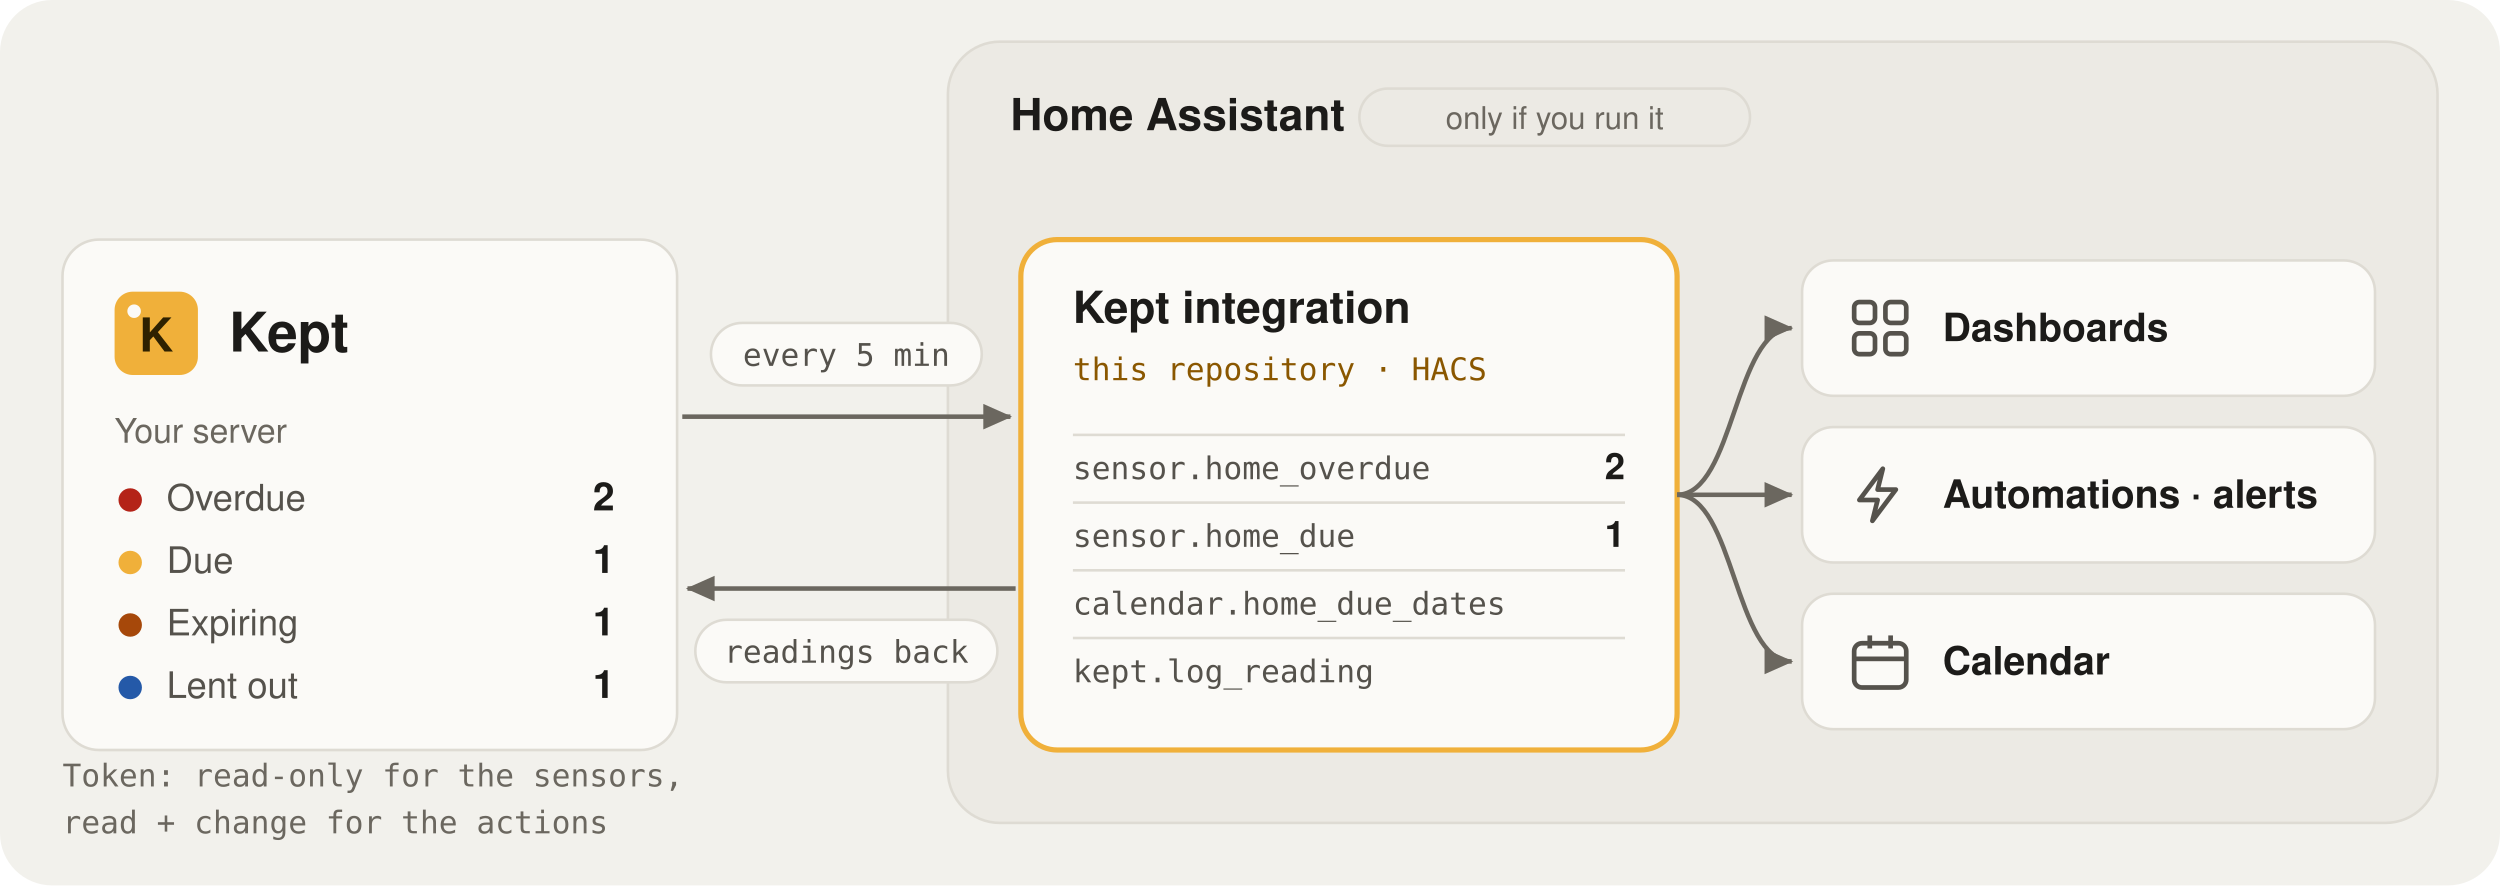
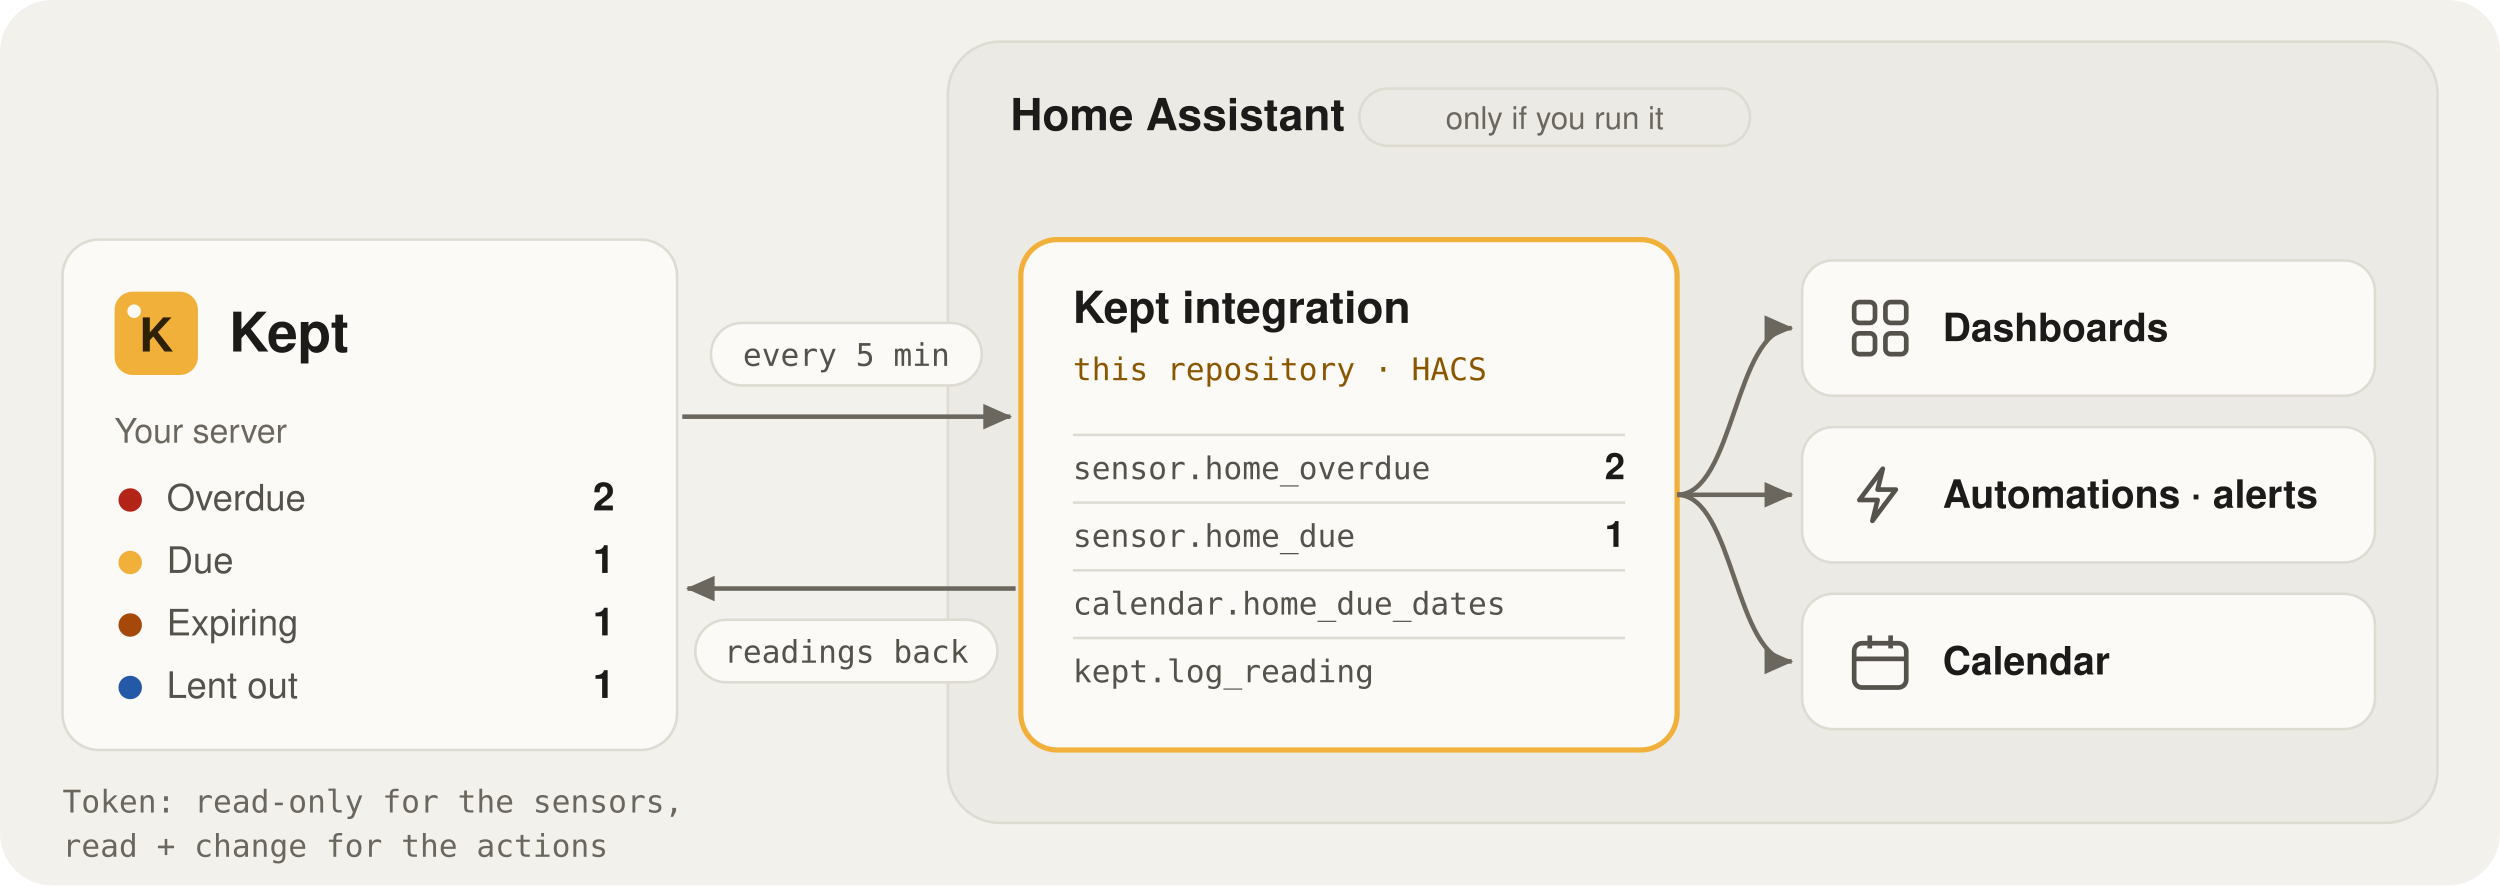
<svg xmlns="http://www.w3.org/2000/svg" width="960" height="340" viewBox="0 0 960 340" role="img" aria-label="Kept on your server; the Kept integration inside Home Assistant reads it every 5 minutes and sends readings back; it feeds dashboards, automations and the calendar">
  <defs>
    <marker id="alight" viewBox="0 0 10 10" refX="8.5" refY="5" markerWidth="7" markerHeight="7" orient="auto-start-reverse">
      <path d="M0 1L9 5L0 9z" fill="#6B675F" />
    </marker>
  </defs>
  <rect width="960" height="340" rx="20" fill="#F2F1EC" />
  <rect x="24" y="92" width="236" height="196" rx="14" fill="#FBFAF7" stroke="#DEDBD3" stroke-width="1" />
  <rect x="44" y="112" width="32" height="32" rx="7" fill="#F0B03A" />
  <circle cx="51.5" cy="119.5" r="2.6" fill="#FBFAF7" />
  <text x="60" y="135" font-family="'IBM Plex Sans',-apple-system,BlinkMacSystemFont,'Segoe UI',Helvetica,Arial,sans-serif" font-size="18" font-weight="700" fill="#2E2100" text-anchor="middle">K</text>
  <text x="88" y="135" font-family="'IBM Plex Sans',-apple-system,BlinkMacSystemFont,'Segoe UI',Helvetica,Arial,sans-serif" font-size="21" font-weight="700" fill="#1C1B19" text-anchor="start">Kept</text>
  <text x="44" y="170" font-family="'IBM Plex Sans',-apple-system,BlinkMacSystemFont,'Segoe UI',Helvetica,Arial,sans-serif" font-size="13" font-weight="500" fill="#6B675F" text-anchor="start">Your server</text>
  <circle cx="50" cy="192" r="4.5" fill="#B42318" />
  <text x="64" y="196" font-family="'IBM Plex Sans',-apple-system,BlinkMacSystemFont,'Segoe UI',Helvetica,Arial,sans-serif" font-size="14" font-weight="500" fill="#55524C" text-anchor="start">Overdue</text>
  <text x="236" y="196" font-family="'IBM Plex Sans',-apple-system,BlinkMacSystemFont,'Segoe UI',Helvetica,Arial,sans-serif" font-size="15" font-weight="700" fill="#1C1B19" text-anchor="end">2</text>
  <circle cx="50" cy="216" r="4.5" fill="#F0B03A" />
  <text x="64" y="220" font-family="'IBM Plex Sans',-apple-system,BlinkMacSystemFont,'Segoe UI',Helvetica,Arial,sans-serif" font-size="14" font-weight="500" fill="#55524C" text-anchor="start">Due</text>
  <text x="236" y="220" font-family="'IBM Plex Sans',-apple-system,BlinkMacSystemFont,'Segoe UI',Helvetica,Arial,sans-serif" font-size="15" font-weight="700" fill="#1C1B19" text-anchor="end">1</text>
  <circle cx="50" cy="240" r="4.5" fill="#A6480A" />
  <text x="64" y="244" font-family="'IBM Plex Sans',-apple-system,BlinkMacSystemFont,'Segoe UI',Helvetica,Arial,sans-serif" font-size="14" font-weight="500" fill="#55524C" text-anchor="start">Expiring</text>
  <text x="236" y="244" font-family="'IBM Plex Sans',-apple-system,BlinkMacSystemFont,'Segoe UI',Helvetica,Arial,sans-serif" font-size="15" font-weight="700" fill="#1C1B19" text-anchor="end">1</text>
  <circle cx="50" cy="264" r="4.5" fill="#2459A8" />
  <text x="64" y="268" font-family="'IBM Plex Sans',-apple-system,BlinkMacSystemFont,'Segoe UI',Helvetica,Arial,sans-serif" font-size="14" font-weight="500" fill="#55524C" text-anchor="start">Lent out</text>
  <text x="236" y="268" font-family="'IBM Plex Sans',-apple-system,BlinkMacSystemFont,'Segoe UI',Helvetica,Arial,sans-serif" font-size="15" font-weight="700" fill="#1C1B19" text-anchor="end">1</text>
  <rect x="364" y="16" width="572" height="300" rx="20" fill="#ECEAE4" stroke="#DEDBD3" stroke-width="1" />
  <text x="388" y="50" font-family="'IBM Plex Sans',-apple-system,BlinkMacSystemFont,'Segoe UI',Helvetica,Arial,sans-serif" font-size="17" font-weight="700" fill="#1C1B19" text-anchor="start">Home Assistant</text>
  <rect x="522" y="34" width="150" height="22" rx="11" fill="none" stroke="#DEDBD3" />
  <text x="597" y="49.5" font-family="'IBM Plex Sans',-apple-system,BlinkMacSystemFont,'Segoe UI',Helvetica,Arial,sans-serif" font-size="12" font-weight="500" fill="#6B675F" text-anchor="middle">only if you run it</text>
  <rect x="392" y="92" width="252" height="196" rx="14" fill="#FBFAF7" stroke="#F0B03A" stroke-width="2" />
  <text x="412" y="124" font-family="'IBM Plex Sans',-apple-system,BlinkMacSystemFont,'Segoe UI',Helvetica,Arial,sans-serif" font-size="17" font-weight="700" fill="#1C1B19" text-anchor="start">Kept integration</text>
  <text x="412" y="146" font-family="'IBM Plex Mono',ui-monospace,SFMono-Regular,Menlo,monospace" font-size="12" font-weight="500" fill="#8A5700" text-anchor="start">this repository · HACS</text>
  <path d="M412 167H624" stroke="#DEDBD3" />
  <text x="412" y="184" font-family="'IBM Plex Mono',ui-monospace,SFMono-Regular,Menlo,monospace" font-size="12" font-weight="500" fill="#55524C" text-anchor="start">sensor.home_overdue</text>
  <text x="624" y="184" font-family="'IBM Plex Sans',-apple-system,BlinkMacSystemFont,'Segoe UI',Helvetica,Arial,sans-serif" font-size="14" font-weight="700" fill="#1C1B19" text-anchor="end">2</text>
  <path d="M412 193H624" stroke="#DEDBD3" />
  <text x="412" y="210" font-family="'IBM Plex Mono',ui-monospace,SFMono-Regular,Menlo,monospace" font-size="12" font-weight="500" fill="#55524C" text-anchor="start">sensor.home_due</text>
  <text x="624" y="210" font-family="'IBM Plex Sans',-apple-system,BlinkMacSystemFont,'Segoe UI',Helvetica,Arial,sans-serif" font-size="14" font-weight="700" fill="#1C1B19" text-anchor="end">1</text>
  <path d="M412 219H624" stroke="#DEDBD3" />
  <text x="412" y="236" font-family="'IBM Plex Mono',ui-monospace,SFMono-Regular,Menlo,monospace" font-size="12" font-weight="500" fill="#55524C" text-anchor="start">calendar.home_due_dates</text>
  <path d="M412 245H624" stroke="#DEDBD3" />
  <text x="412" y="262" font-family="'IBM Plex Mono',ui-monospace,SFMono-Regular,Menlo,monospace" font-size="12" font-weight="500" fill="#55524C" text-anchor="start">kept.log_reading</text>
  <rect x="692" y="100" width="220" height="52" rx="12" fill="#FBFAF7" stroke="#DEDBD3" stroke-width="1" />
  <g transform="translate(712 116)">
    <g fill="none" stroke="#55524C" stroke-width="1.8">
      <rect x="0" y="0" width="8" height="8" rx="2" />
      <rect x="12" y="0" width="8" height="8" rx="2" />
      <rect x="0" y="12" width="8" height="8" rx="2" />
      <rect x="12" y="12" width="8" height="8" rx="2" />
    </g>
  </g>
  <text x="746" y="131" font-family="'IBM Plex Sans',-apple-system,BlinkMacSystemFont,'Segoe UI',Helvetica,Arial,sans-serif" font-size="15" font-weight="600" fill="#1C1B19" text-anchor="start">Dashboards</text>
  <path d="M644 190C666.0 190,666.0 126,688 126" stroke="#6B675F" stroke-width="1.75" fill="none" marker-end="url(#alight)" />
  <rect x="692" y="164" width="220" height="52" rx="12" fill="#FBFAF7" stroke="#DEDBD3" stroke-width="1" />
  <g transform="translate(712 180)">
    <path d="M11 0L2 12h7l-2 8 9-12H9z" fill="none" stroke="#55524C" stroke-width="1.8" stroke-linejoin="round" />
  </g>
  <text x="746" y="195" font-family="'IBM Plex Sans',-apple-system,BlinkMacSystemFont,'Segoe UI',Helvetica,Arial,sans-serif" font-size="15" font-weight="600" fill="#1C1B19" text-anchor="start">Automations · alerts</text>
  <path d="M644 190C666.0 190,666.0 190,688 190" stroke="#6B675F" stroke-width="1.75" fill="none" marker-end="url(#alight)" />
  <rect x="692" y="228" width="220" height="52" rx="12" fill="#FBFAF7" stroke="#DEDBD3" stroke-width="1" />
  <g transform="translate(712 244)">
    <g fill="none" stroke="#55524C" stroke-width="1.8">
      <rect x="0" y="3" width="20" height="17" rx="3" />
      <path d="M0 9h20M6 0v5M14 0v5" />
    </g>
  </g>
  <text x="746" y="259" font-family="'IBM Plex Sans',-apple-system,BlinkMacSystemFont,'Segoe UI',Helvetica,Arial,sans-serif" font-size="15" font-weight="600" fill="#1C1B19" text-anchor="start">Calendar</text>
  <path d="M644 190C666.0 190,666.0 254,688 254" stroke="#6B675F" stroke-width="1.75" fill="none" marker-end="url(#alight)" />
  <path d="M262 160H388" stroke="#6B675F" stroke-width="1.75" fill="none" marker-end="url(#alight)" />
  <rect x="273.0" y="124" width="104" height="24" rx="12" fill="#FBFAF7" stroke="#DEDBD3" />
  <text x="325" y="140.5" font-family="'IBM Plex Mono',ui-monospace,SFMono-Regular,Menlo,monospace" font-size="12" font-weight="500" fill="#55524C" text-anchor="middle">every 5 min</text>
  <path d="M390 226H264" stroke="#6B675F" stroke-width="1.75" fill="none" marker-end="url(#alight)" />
  <rect x="267.0" y="238" width="116" height="24" rx="12" fill="#FBFAF7" stroke="#DEDBD3" />
  <text x="325" y="254.5" font-family="'IBM Plex Mono',ui-monospace,SFMono-Regular,Menlo,monospace" font-size="12" font-weight="500" fill="#55524C" text-anchor="middle">readings back</text>
-   <text x="24" y="302" font-family="'IBM Plex Mono',ui-monospace,SFMono-Regular,Menlo,monospace" font-size="12" font-weight="500" fill="#6B675F" text-anchor="start">Token: read-only for the sensors,</text>
-   <text x="24" y="320" font-family="'IBM Plex Mono',ui-monospace,SFMono-Regular,Menlo,monospace" font-size="12" font-weight="500" fill="#6B675F" text-anchor="start">read + change for the actions</text>
+   <text x="24" y="312" font-family="'IBM Plex Mono',ui-monospace,SFMono-Regular,Menlo,monospace" font-size="12" font-weight="500" fill="#6B675F" text-anchor="start">Token: read-only for the sensors,</text>
+   <text x="24" y="329" font-family="'IBM Plex Mono',ui-monospace,SFMono-Regular,Menlo,monospace" font-size="12" font-weight="500" fill="#6B675F" text-anchor="start">read + change for the actions</text>
</svg>
